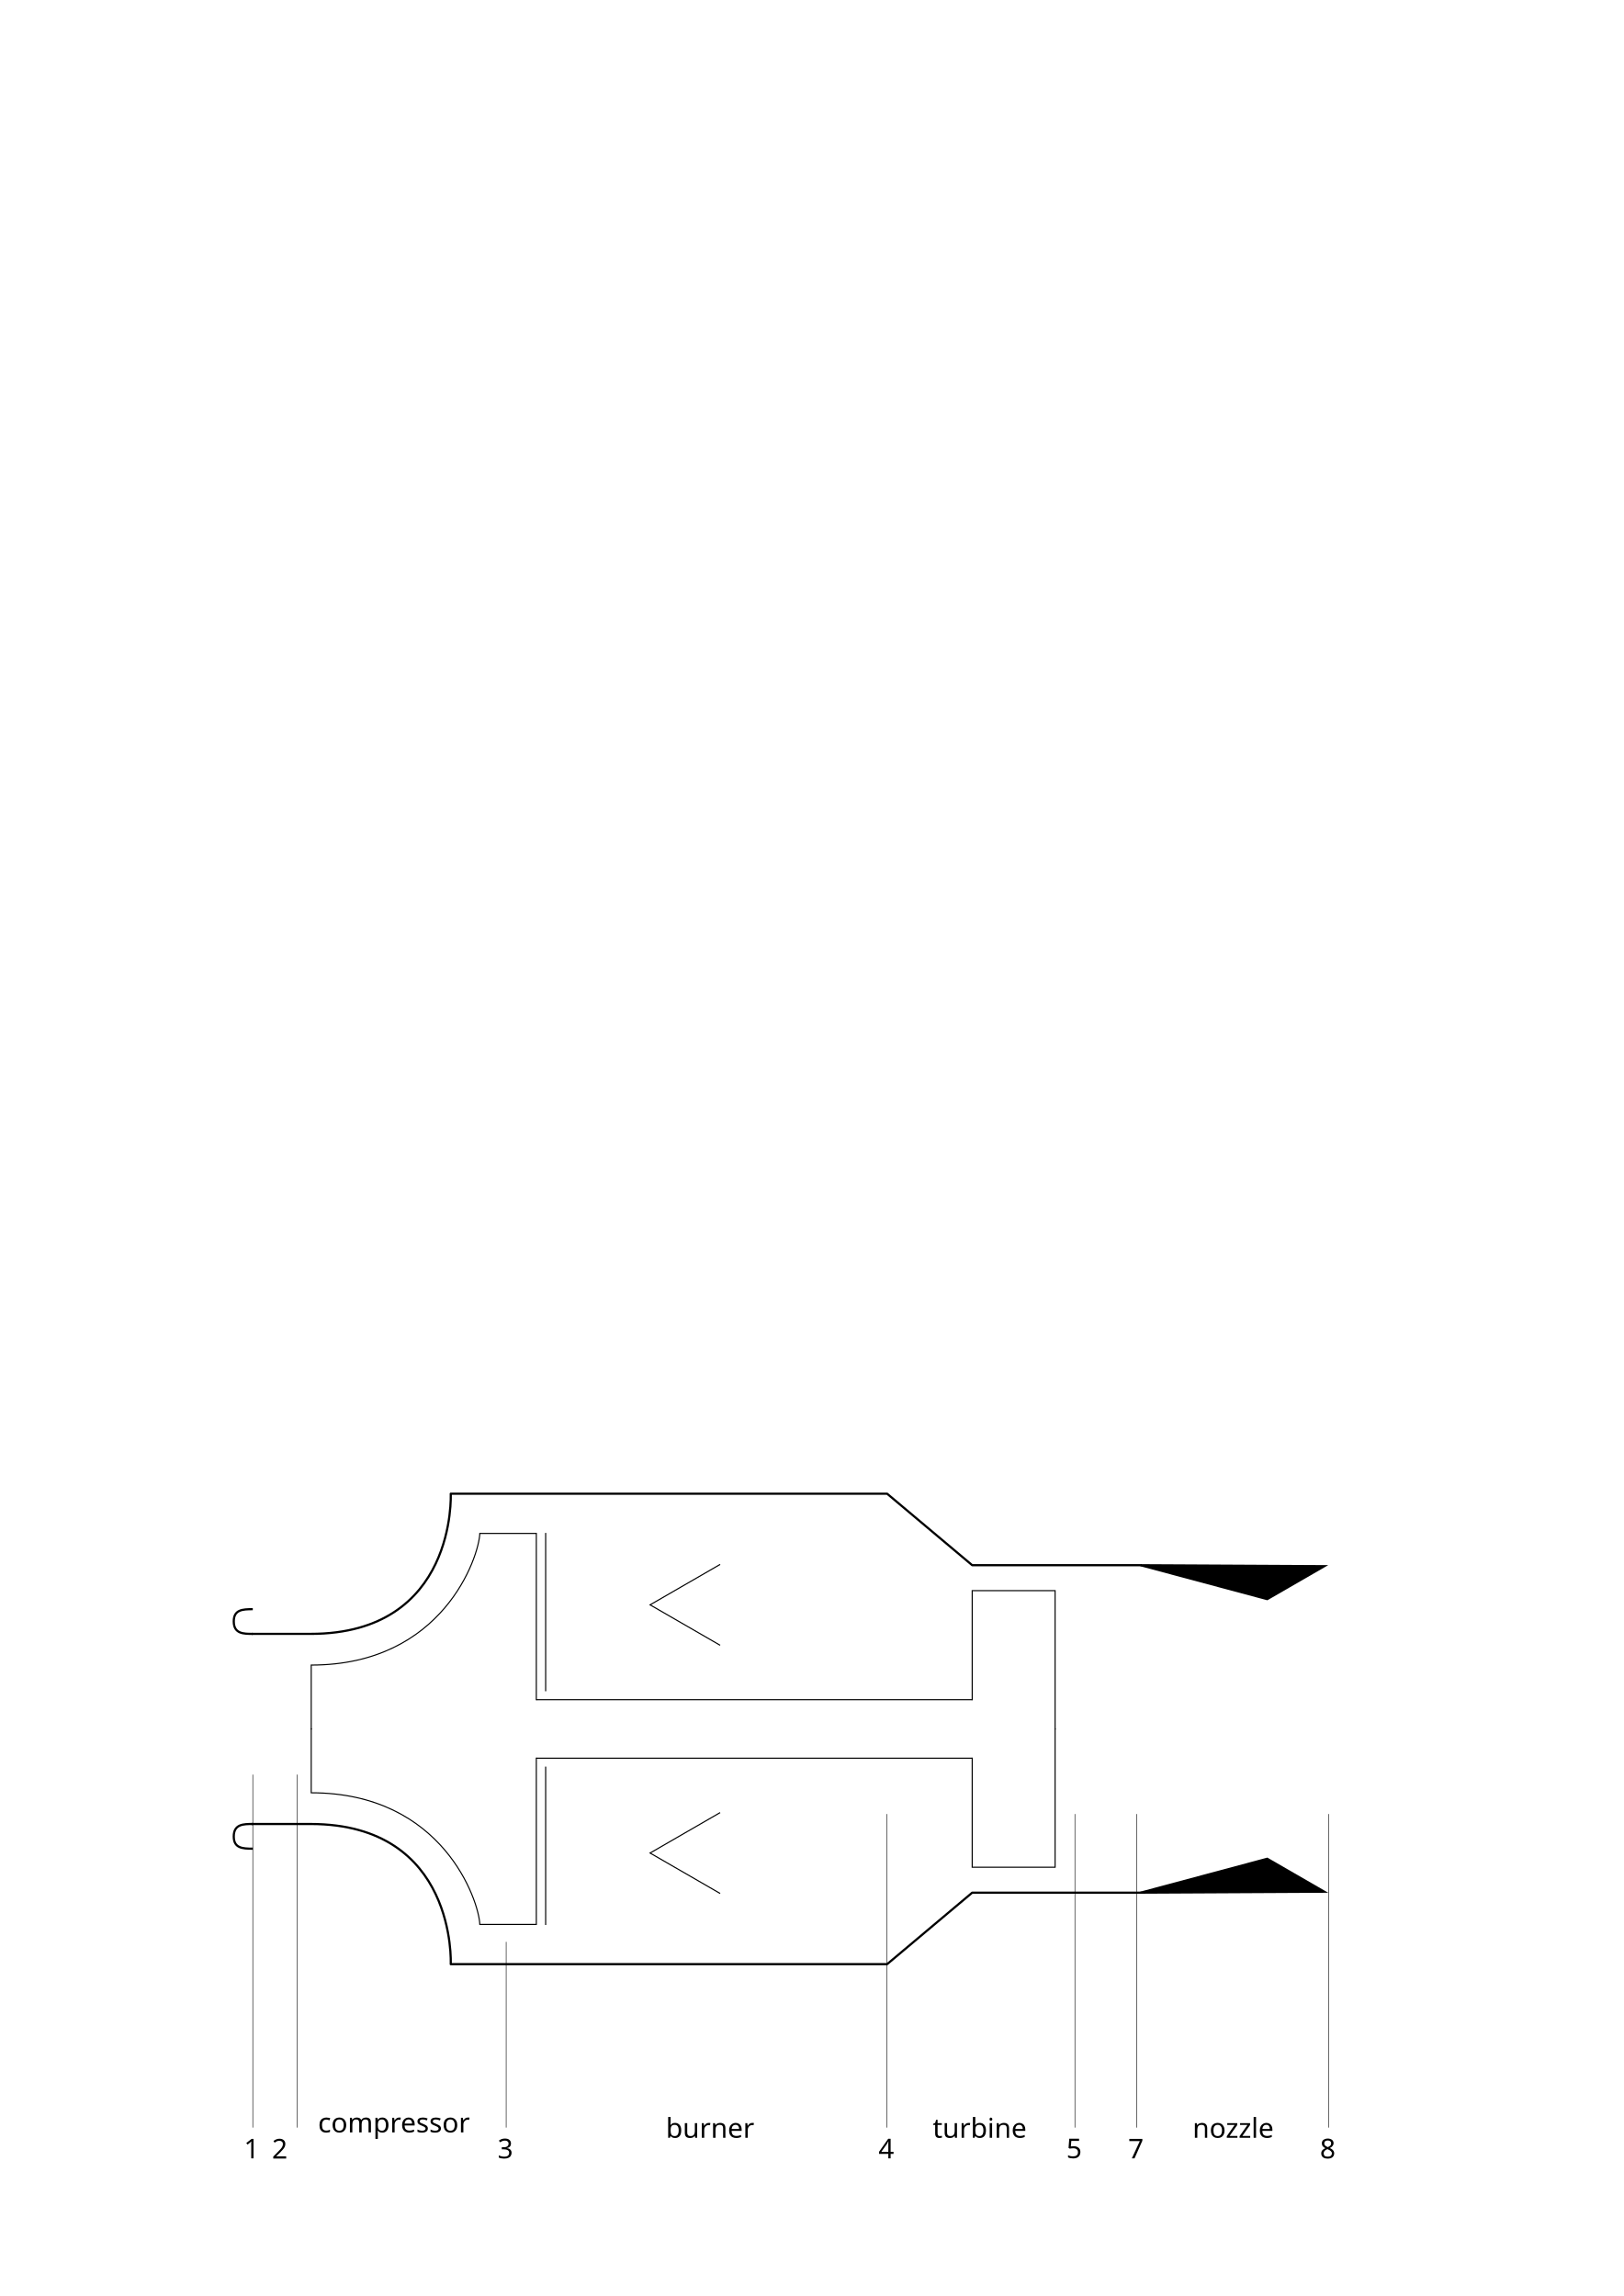
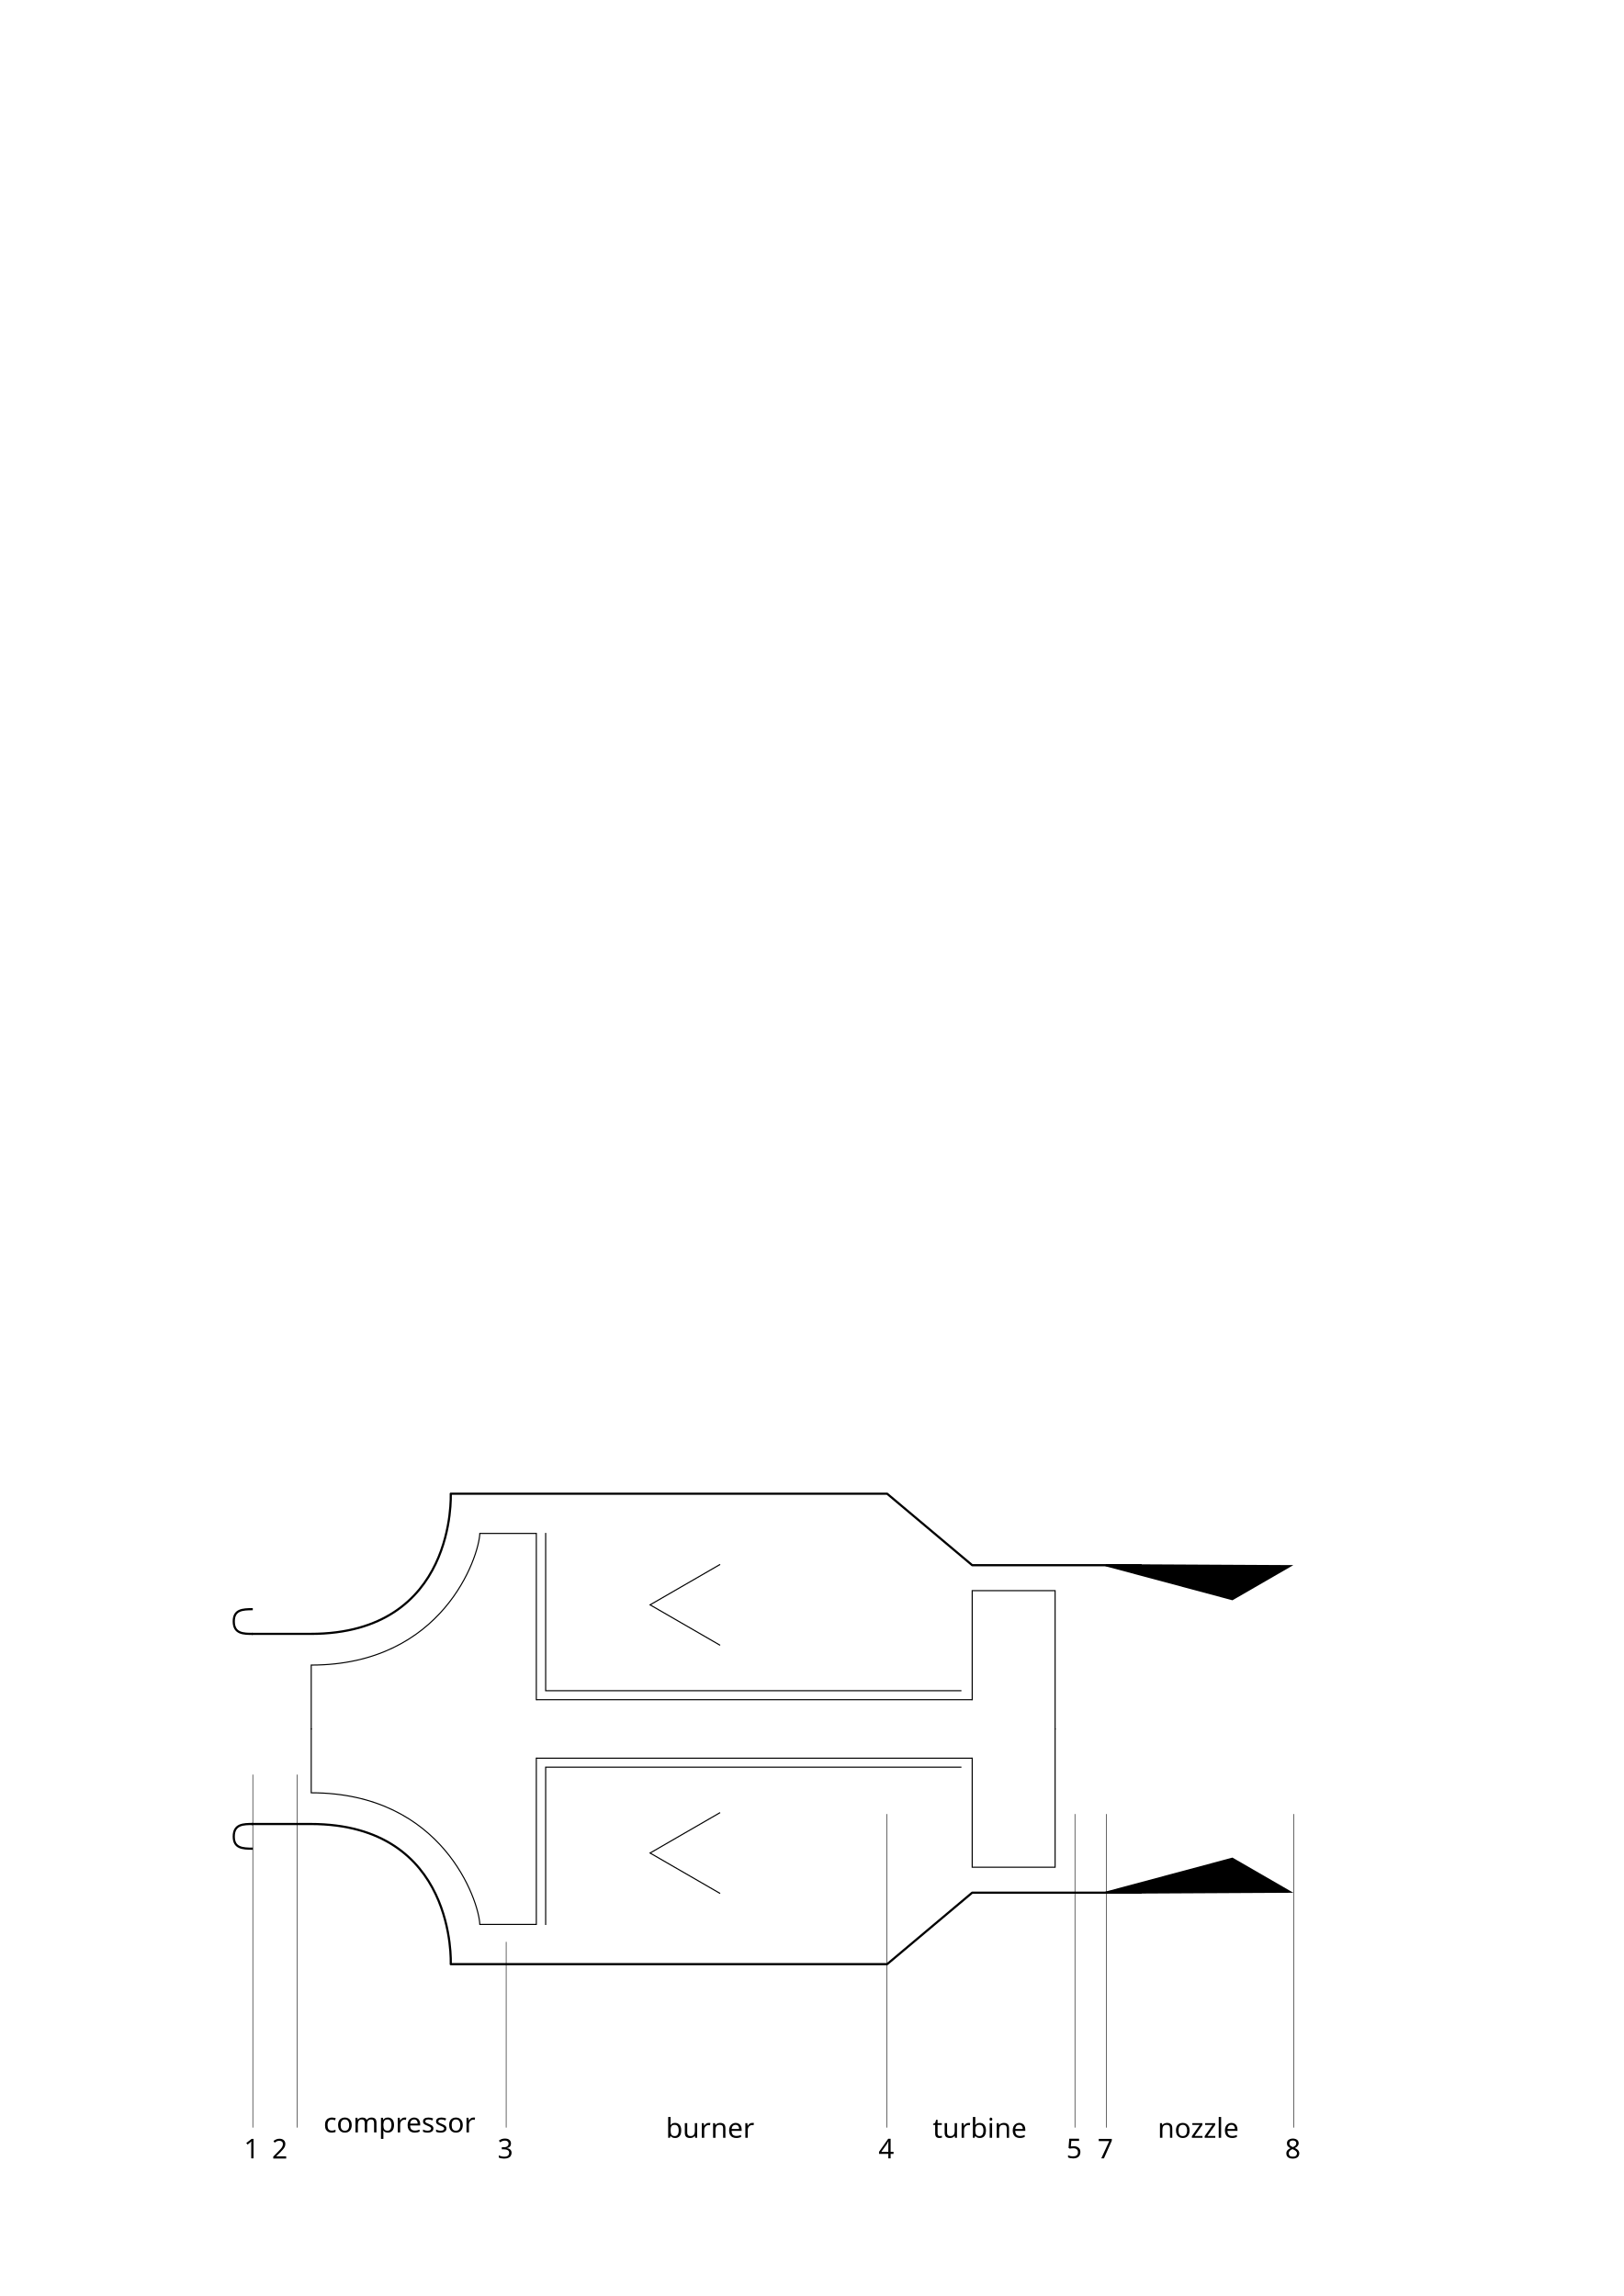
<svg xmlns="http://www.w3.org/2000/svg" width="210mm" height="297mm" viewBox="0 0 210 297" version="1.1" id="svg8">
  <defs id="defs2">
    <marker orient="auto" refY="0.0" refX="0.0" id="DotL" style="overflow:visible">
      <path id="path9453" d="M -2.5,-1.0 C -2.5,1.76 -4.74,4.0 -7.5,4.0 C -10.26,4.0 -12.5,1.76 -12.5,-1.0 C -12.5,-3.76 -10.26,-6.0 -7.5,-6.0 C -4.74,-6.0 -2.5,-3.76 -2.5,-1.0 z " style="fill-rule:evenodd;stroke:#000000;stroke-width:1pt;stroke-opacity:1;fill:#000000;fill-opacity:1" transform="scale(0.8) translate(7.4, 1)" />
    </marker>
    <clipPath id="clipPath3783" clipPathUnits="userSpaceOnUse">
      <path id="path3781" d="M 0,0 H 765 V 482 H 0 Z" />
    </clipPath>
    <clipPath id="clipPath3791" clipPathUnits="userSpaceOnUse">
      <path style="clip-rule:evenodd" id="path3789" d="M 0,0.1 H 765.3 V 481.9 L 0,481.9 Z" />
    </clipPath>
    <clipPath id="clipPath3863" clipPathUnits="userSpaceOnUse">
      <path style="clip-rule:evenodd" id="path3861" d="m 380.5,158.5 h 19.6 v 16.6 h -19.6 z" />
    </clipPath>
    <clipPath id="clipPath3889" clipPathUnits="userSpaceOnUse">
      <path style="clip-rule:evenodd" id="path3887" d="M 0,0.1 H 765.3 V 481.9 L 0,481.9 Z" />
    </clipPath>
    <clipPath id="clipPath3915" clipPathUnits="userSpaceOnUse">
      <path style="clip-rule:evenodd" id="path3913" d="m 460,325.3 h 15.2 v 16.6 H 460 Z" />
    </clipPath>
    <clipPath id="clipPath3935" clipPathUnits="userSpaceOnUse">
      <path style="clip-rule:evenodd" id="path3933" d="M 0,0.1 H 765.3 V 481.9 L 0,481.9 Z" />
    </clipPath>
    <clipPath id="clipPath3943" clipPathUnits="userSpaceOnUse">
      <path style="clip-rule:evenodd" id="path3941" d="M 526.8,325.6 H 542 v 16.6 h -15.2 z" />
    </clipPath>
    <clipPath id="clipPath3963" clipPathUnits="userSpaceOnUse">
      <path style="clip-rule:evenodd" id="path3961" d="M 0,0.1 H 765.3 V 481.9 L 0,481.9 Z" />
    </clipPath>
    <clipPath id="clipPath3971" clipPathUnits="userSpaceOnUse">
      <path style="clip-rule:evenodd" id="path3969" d="M 230.8,217.6 H 250 v 16.6 h -19.2 z" />
    </clipPath>
    <clipPath id="clipPath3997" clipPathUnits="userSpaceOnUse">
      <path style="clip-rule:evenodd" id="path3995" d="M 0,0.1 H 765.3 V 481.9 L 0,481.9 Z" />
    </clipPath>
    <clipPath id="clipPath4005" clipPathUnits="userSpaceOnUse">
      <path style="clip-rule:evenodd" id="path4003" d="m 232.1,367.7 h 29 v 16.6 h -29 z" />
    </clipPath>
    <clipPath id="clipPath4037" clipPathUnits="userSpaceOnUse">
      <path style="clip-rule:evenodd" id="path4035" d="M 0,0.1 H 765.3 V 481.9 L 0,481.9 Z" />
    </clipPath>
    <clipPath id="clipPath4359" clipPathUnits="userSpaceOnUse">
      <path style="clip-rule:evenodd" id="path4357" d="m 100.4,297.4 h 19.2 V 314 h -19.2 z" />
    </clipPath>
    <clipPath id="clipPath4385" clipPathUnits="userSpaceOnUse">
      <path style="clip-rule:evenodd" id="path4383" d="M 0,0.1 H 765.3 V 481.9 L 0,481.9 Z" />
    </clipPath>
  </defs>
  <g id="layer4" style="display:inline">
    <path style="display:inline;fill:none;stroke:#000000;stroke-width:0.141;stroke-linecap:butt;stroke-linejoin:miter;stroke-miterlimit:4;stroke-dasharray:none;stroke-opacity:1" d="m 93.138,202.364 -9.061,5.231 9.061,5.231" id="path8477" />
    <path style="display:inline;fill:none;stroke:#000000;stroke-width:0.141;stroke-linecap:butt;stroke-linejoin:miter;stroke-miterlimit:4;stroke-dasharray:none;stroke-opacity:1" d="M 69.364,219.864 H 125.738" id="path9314" />
-     <path style="display:inline;fill:#000000;fill-opacity:1;stroke:#000000;stroke-width:0.282;stroke-linecap:butt;stroke-linejoin:miter;stroke-miterlimit:4;stroke-dasharray:none;stroke-opacity:1" d="m 163.893,206.854 -16.376,-4.388 c 0.018,0.005 23.754,0.128 23.754,0.128 z" id="path9320" />
+     <path style="display:inline;fill:#000000;fill-opacity:1;stroke:#000000;stroke-width:0.282;stroke-linecap:butt;stroke-linejoin:miter;stroke-miterlimit:4;stroke-dasharray:none;stroke-opacity:1" d="m 159.378,206.854 -16.376,-4.388 c 0.018,0.005 23.754,0.128 23.754,0.128 z" id="path9320" />
    <path style="display:inline;fill:none;stroke:#000000;stroke-width:0.282;stroke-linecap:square;stroke-linejoin:round;stroke-miterlimit:4;stroke-dasharray:none;stroke-opacity:1" d="m 32.693,211.35 h 7.474 c 18.96,0 18.13,-18.13 18.13,-18.13 h 56.44 l 11.001,9.246 h 10.723 11.056" id="path8448" />
    <path style="display:inline;fill:none;stroke:#000000;stroke-width:0.141;stroke-linecap:square;stroke-linejoin:miter;stroke-miterlimit:4;stroke-dasharray:none;stroke-opacity:1" d="m 40.252,223.647 v -8.261 c 17.053,0 21.693,-14.017 21.805,-17.027 h 7.308 l -4e-6,13.531 -3e-6,7.973" id="path8452" />
    <path style="display:inline;fill:none;stroke:#000000;stroke-width:0.141;stroke-linecap:square;stroke-linejoin:miter;stroke-miterlimit:4;stroke-dasharray:none;stroke-opacity:1" d="m 125.738,219.864 v -14.105 h 10.723 v 17.888" id="path8460" />
-     <path style="fill:none;stroke:#000000;stroke-width:0.282;stroke-linecap:butt;stroke-linejoin:miter;stroke-opacity:1;stroke-miterlimit:4;stroke-dasharray:none" d="m 32.693,211.35 c -1.193,0 -2.46,1e-5 -2.46,-1.617 0,-1.505 1.111,-1.577 2.46,-1.577" id="path9676" />
-     <path style="fill:none;stroke:#000000;stroke-width:0.141;stroke-linecap:square;stroke-linejoin:miter;stroke-miterlimit:4;stroke-dasharray:none;stroke-opacity:1" d="M 70.573,218.702 V 198.36" id="path993" />
+     <path style="display:inline;fill:none;stroke:#000000;stroke-width:0.282;stroke-linecap:butt;stroke-linejoin:miter;stroke-opacity:1;stroke-miterlimit:4;stroke-dasharray:none" d="m 32.693,211.35 c -1.193,0 -2.46,1e-5 -2.46,-1.617 0,-1.505 1.111,-1.577 2.46,-1.577" id="path9676" />
+     <path style="display:inline;fill:none;stroke:#000000;stroke-width:0.141;stroke-linecap:square;stroke-linejoin:miter;stroke-miterlimit:4;stroke-dasharray:none;stroke-opacity:1" d="m 70.573,198.36 0,20.342 53.702,0" id="path993" />
  </g>
  <g id="layer5" style="display:inline">
    <flowRoot xml:space="preserve" id="flowRoot899" style="font-style:normal;font-weight:normal;font-size:13.333px;line-height:1.25;font-family:sans-serif;letter-spacing:0px;word-spacing:0px;fill:#000000;fill-opacity:1;stroke:none" transform="scale(0.2645833)">
      <flowRegion id="flowRegion901">
        <rect id="rect903" width="23.484" height="18.183" x="145.211" y="993.22" />
      </flowRegion>
      <flowPara id="flowPara905" />
    </flowRoot>
-     <path style="display:inline;fill:none;stroke:#000000;stroke-width:0.141;stroke-linecap:butt;stroke-linejoin:miter;stroke-miterlimit:4;stroke-dasharray:none;stroke-opacity:1" d="m 93.138,244.931 -9.061,-5.231 9.061,-5.231" id="path8477-1" />
-     <path style="display:inline;fill:none;stroke:#000000;stroke-width:0.141;stroke-linecap:butt;stroke-linejoin:miter;stroke-miterlimit:4;stroke-dasharray:none;stroke-opacity:1" d="M 69.364,227.431 H 125.738" id="path9314-9" />
-     <path style="display:inline;fill:#000000;fill-opacity:1;stroke:#000000;stroke-width:0.282;stroke-linecap:butt;stroke-linejoin:miter;stroke-miterlimit:4;stroke-dasharray:none;stroke-opacity:1" d="m 163.893,240.441 -16.376,4.388 c 0.018,-0.005 23.754,-0.128 23.754,-0.128 z" id="path9320-7" />
-     <path style="display:inline;fill:none;stroke:#000000;stroke-width:0.282;stroke-linecap:square;stroke-linejoin:round;stroke-miterlimit:4;stroke-dasharray:none;stroke-opacity:1" d="m 32.693,235.944 h 7.474 c 18.96,0 18.13,18.13 18.13,18.13 h 56.44 l 11.001,-9.246 h 10.723 11.056" id="path8448-6" />
-     <path style="display:inline;fill:none;stroke:#000000;stroke-width:0.141;stroke-linecap:square;stroke-linejoin:miter;stroke-miterlimit:4;stroke-dasharray:none;stroke-opacity:1" d="m 40.252,223.647 v 8.261 c 17.053,0 21.693,14.017 21.805,17.027 h 7.308 l -3e-6,-13.531 -2e-6,-7.973" id="path8452-3" />
-     <path style="display:inline;fill:none;stroke:#000000;stroke-width:0.141;stroke-linecap:square;stroke-linejoin:miter;stroke-miterlimit:4;stroke-dasharray:none;stroke-opacity:1" d="m 125.738,227.431 v 14.105 h 10.723 v -17.888" id="path8460-4" />
-     <path style="display:inline;fill:none;stroke:#000000;stroke-width:0.282;stroke-linecap:butt;stroke-linejoin:miter;stroke-miterlimit:4;stroke-dasharray:none;stroke-opacity:1" d="m 32.693,235.944 c -1.193,0 -2.46,-1e-5 -2.46,1.617 0,1.505 1.111,1.577 2.46,1.577" id="path9676-6" />
-     <path style="display:inline;fill:none;stroke:#000000;stroke-width:0.141;stroke-linecap:square;stroke-linejoin:miter;stroke-miterlimit:4;stroke-dasharray:none;stroke-opacity:1" d="m 70.573,228.592 v 20.342" id="path993-3" />
  </g>
  <g id="layer6" style="display:inline">
-     <path style="fill:none;stroke:#000000;stroke-width:0.071;stroke-linecap:butt;stroke-linejoin:miter;stroke-miterlimit:4;stroke-dasharray:none;stroke-opacity:1" d="m 32.693,229.554 v 45.663" id="path9723" />
-     <path style="fill:none;stroke:#000000;stroke-width:0.071;stroke-linecap:butt;stroke-linejoin:miter;stroke-miterlimit:4;stroke-dasharray:none;stroke-opacity:1" d="m 38.421,229.554 v 45.663" id="path9727" />
-     <path style="fill:none;stroke:#000000;stroke-width:0.071;stroke-linecap:butt;stroke-linejoin:miter;stroke-miterlimit:4;stroke-dasharray:none;stroke-opacity:1" d="m 65.466,251.191 v 24.026" id="path9729" />
-     <path style="fill:none;stroke:#000000;stroke-width:0.071;stroke-linecap:butt;stroke-linejoin:miter;stroke-miterlimit:4;stroke-dasharray:none;stroke-opacity:1" d="m 114.718,234.655 v 40.563" id="path9731" />
-     <path style="fill:none;stroke:#000000;stroke-width:0.071;stroke-linecap:butt;stroke-linejoin:miter;stroke-miterlimit:4;stroke-dasharray:none;stroke-opacity:1" d="m 139.022,234.655 v 40.563" id="path9733" />
-     <path style="fill:none;stroke:#000000;stroke-width:0.071;stroke-linecap:butt;stroke-linejoin:miter;stroke-miterlimit:4;stroke-dasharray:none;stroke-opacity:1" d="m 147.036,234.655 v 40.563" id="path9735" />
-     <path style="fill:none;stroke:#000000;stroke-width:0.071;stroke-linecap:butt;stroke-linejoin:miter;stroke-miterlimit:4;stroke-dasharray:none;stroke-opacity:1" d="m 171.831,234.655 v 40.563" id="path9739" />
+     <path style="fill:none;stroke:#000000;stroke-width:0.071;stroke-linecap:butt;stroke-linejoin:miter;stroke-miterlimit:4;stroke-dasharray:none;stroke-opacity:1" d="m 32.693,229.554 0,45.663" id="path9723" />
+     <path style="fill:none;stroke:#000000;stroke-width:0.071;stroke-linecap:butt;stroke-linejoin:miter;stroke-miterlimit:4;stroke-dasharray:none;stroke-opacity:1" d="m 38.421,229.554 0,45.663" id="path9727" />
+     <path style="fill:none;stroke:#000000;stroke-width:0.071;stroke-linecap:butt;stroke-linejoin:miter;stroke-miterlimit:4;stroke-dasharray:none;stroke-opacity:1" d="m 65.466,251.191 0,24.026" id="path9729" />
+     <path style="fill:none;stroke:#000000;stroke-width:0.071;stroke-linecap:butt;stroke-linejoin:miter;stroke-miterlimit:4;stroke-dasharray:none;stroke-opacity:1" d="m 114.718,234.655 0,40.563" id="path9731" />
+     <path style="fill:none;stroke:#000000;stroke-width:0.071;stroke-linecap:butt;stroke-linejoin:miter;stroke-miterlimit:4;stroke-dasharray:none;stroke-opacity:1" d="m 139.022,234.655 0,40.563" id="path9733" />
+     <path style="fill:none;stroke:#000000;stroke-width:0.071;stroke-linecap:butt;stroke-linejoin:miter;stroke-miterlimit:4;stroke-dasharray:none;stroke-opacity:1" d="m 143.085,234.655 0,40.563" id="path9735" />
+     <path style="fill:none;stroke:#000000;stroke-width:0.071;stroke-linecap:butt;stroke-linejoin:miter;stroke-miterlimit:4;stroke-dasharray:none;stroke-opacity:1" d="m 167.315,234.655 0,40.563" id="path9739" />
    <text xml:space="preserve" style="font-style:normal;font-weight:normal;font-size:3.528px;line-height:1.25;font-family:sans-serif;letter-spacing:0px;word-spacing:0px;fill:#000000;fill-opacity:1;stroke:none;stroke-width:0.265" x="176.413" y="279.196" id="text949">
-       <tspan id="tspan947" x="176.413" y="282.318" style="stroke-width:0.265" />
+       <tspan id="tspan947" x="176.413" y="279.196" style="stroke-width:0.265" />
    </text>
    <text xml:space="preserve" style="font-style:normal;font-weight:normal;font-size:3.528px;line-height:1.25;font-family:sans-serif;letter-spacing:0px;word-spacing:0px;fill:#000000;fill-opacity:1;stroke:none;stroke-width:0.265" x="31.54" y="279.198" id="text909">
      <tspan id="tspan907" x="31.54" y="279.198" style="stroke-width:0.265">1</tspan>
      <tspan x="31.54" y="283.608" style="stroke-width:0.265" id="tspan911" />
    </text>
    <text xml:space="preserve" style="font-style:normal;font-weight:normal;font-size:3.528px;line-height:1.25;font-family:sans-serif;text-align:center;letter-spacing:0px;word-spacing:0px;text-anchor:middle;fill:#000000;fill-opacity:1;stroke:none;stroke-width:0.265" x="38.469" y="279.221" id="text915">
      <tspan id="tspan913" x="38.469" y="279.221" style="text-align:center;text-anchor:middle;stroke-width:0.265">2</tspan>
    </text>
    <text xml:space="preserve" style="font-style:normal;font-weight:normal;font-size:3.528px;line-height:1.25;font-family:sans-serif;letter-spacing:0px;word-spacing:0px;fill:#000000;fill-opacity:1;stroke:none;stroke-width:0.265" x="64.351" y="279.196" id="text927">
      <tspan id="tspan925" x="64.351" y="279.196" style="stroke-width:0.265">3</tspan>
      <tspan x="64.351" y="283.606" style="stroke-width:0.265" id="tspan929" />
    </text>
    <text xml:space="preserve" style="font-style:normal;font-weight:normal;font-size:3.528px;line-height:1.25;font-family:sans-serif;letter-spacing:0px;word-spacing:0px;fill:#000000;fill-opacity:1;stroke:none;stroke-width:0.265" x="113.609" y="279.198" id="text933">
      <tspan id="tspan931" x="113.609" y="279.198" style="stroke-width:0.265">4</tspan>
    </text>
    <text xml:space="preserve" style="font-style:normal;font-weight:normal;font-size:3.528px;line-height:1.25;font-family:sans-serif;letter-spacing:0px;word-spacing:0px;fill:#000000;fill-opacity:1;stroke:none;stroke-width:0.265" x="137.918" y="279.173" id="text937">
      <tspan id="tspan935" x="137.918" y="279.173" style="stroke-width:0.265">5</tspan>
    </text>
-     <text xml:space="preserve" style="font-style:normal;font-weight:normal;font-size:3.528px;line-height:1.25;font-family:sans-serif;letter-spacing:0px;word-spacing:0px;fill:#000000;fill-opacity:1;stroke:none;stroke-width:0.265" x="145.901" y="279.196" id="text941">
-       <tspan x="145.901" y="279.196" style="stroke-width:0.265" id="tspan963">7</tspan>
+     <text xml:space="preserve" style="font-style:normal;font-weight:normal;font-size:3.528px;line-height:1.25;font-family:sans-serif;letter-spacing:0px;word-spacing:0px;fill:#000000;fill-opacity:1;stroke:none;stroke-width:0.265" x="141.95" y="279.196" id="text941">
+       <tspan x="141.95" y="279.196" style="stroke-width:0.265" id="tspan963">7</tspan>
    </text>
-     <text xml:space="preserve" style="font-style:normal;font-weight:normal;font-size:3.528px;line-height:1.25;font-family:sans-serif;letter-spacing:0px;word-spacing:0px;fill:#000000;fill-opacity:1;stroke:none;stroke-width:0.265" x="170.709" y="279.196" id="text945">
-       <tspan x="170.709" y="279.196" style="stroke-width:0.265" id="tspan951">8</tspan>
+     <text xml:space="preserve" style="font-style:normal;font-weight:normal;font-size:3.528px;line-height:1.25;font-family:sans-serif;letter-spacing:0px;word-spacing:0px;fill:#000000;fill-opacity:1;stroke:none;stroke-width:0.265" x="166.194" y="279.196" id="text945">
+       <tspan x="166.194" y="279.196" style="stroke-width:0.265" id="tspan951">8</tspan>
    </text>
-     <text xml:space="preserve" style="font-style:normal;font-weight:normal;font-size:3.528px;line-height:1.25;font-family:sans-serif;letter-spacing:0px;word-spacing:0px;display:inline;fill:#000000;fill-opacity:1;stroke:none;stroke-width:0.45" x="41.133" y="275.839" id="text883">
-       <tspan id="tspan881" x="41.133" y="275.839" style="font-size:3.528px;stroke-width:0.45">compressor</tspan>
+     <text xml:space="preserve" style="font-style:normal;font-weight:normal;font-size:3.528px;line-height:1.25;font-family:sans-serif;letter-spacing:0px;word-spacing:0px;display:inline;fill:#000000;fill-opacity:1;stroke:none;stroke-width:0.45" x="41.846" y="275.839" id="text883">
+       <tspan id="tspan881" x="41.846" y="275.839" style="font-size:3.528px;stroke-width:0.45">compressor</tspan>
    </text>
    <text xml:space="preserve" style="font-style:normal;font-weight:normal;font-size:5.998px;line-height:1.25;font-family:sans-serif;letter-spacing:0px;word-spacing:0px;display:inline;fill:#000000;fill-opacity:1;stroke:none;stroke-width:0.45" x="86.12" y="276.533" id="text887">
      <tspan id="tspan885" x="86.12" y="276.533" style="font-size:3.528px;stroke-width:0.45">burner</tspan>
    </text>
    <text xml:space="preserve" style="font-style:normal;font-weight:normal;font-size:5.998px;line-height:1.25;font-family:sans-serif;letter-spacing:0px;word-spacing:0px;display:inline;fill:#000000;fill-opacity:1;stroke:none;stroke-width:0.45" x="120.623" y="276.533" id="text891">
      <tspan id="tspan889" x="120.623" y="276.533" style="font-size:3.528px;stroke-width:0.45">turbine</tspan>
    </text>
-     <text xml:space="preserve" style="font-style:normal;font-weight:normal;font-size:5.998px;line-height:1.25;font-family:sans-serif;letter-spacing:0px;word-spacing:0px;display:inline;fill:#000000;fill-opacity:1;stroke:none;stroke-width:0.45" x="154.242" y="276.533" id="text895">
-       <tspan id="tspan893" x="154.242" y="276.533" style="font-size:3.528px;stroke-width:0.45">nozzle</tspan>
+     <text xml:space="preserve" style="font-style:normal;font-weight:normal;font-size:5.998px;line-height:1.25;font-family:sans-serif;letter-spacing:0px;word-spacing:0px;display:inline;fill:#000000;fill-opacity:1;stroke:none;stroke-width:0.45" x="149.726" y="276.533" id="text895">
+       <tspan id="tspan893" x="149.726" y="276.533" style="font-size:3.528px;stroke-width:0.45">nozzle</tspan>
    </text>
  </g>
+   <path style="display:inline;fill:none;stroke:#000000;stroke-width:0.141;stroke-linecap:butt;stroke-linejoin:miter;stroke-miterlimit:4;stroke-dasharray:none;stroke-opacity:1" d="m 93.138,244.931 -9.061,-5.231 9.061,-5.231" id="path8477-0" />
+   <path style="display:inline;fill:none;stroke:#000000;stroke-width:0.141;stroke-linecap:butt;stroke-linejoin:miter;stroke-miterlimit:4;stroke-dasharray:none;stroke-opacity:1" d="m 69.364,227.431 56.374,0" id="path9314-6" />
+   <path style="display:inline;fill:#000000;fill-opacity:1;stroke:#000000;stroke-width:0.282;stroke-linecap:butt;stroke-linejoin:miter;stroke-miterlimit:4;stroke-dasharray:none;stroke-opacity:1" d="m 159.378,240.441 -16.376,4.388 c 0.018,-0.005 23.754,-0.128 23.754,-0.128 z" id="path9320-2" />
+   <path style="display:inline;fill:none;stroke:#000000;stroke-width:0.282;stroke-linecap:square;stroke-linejoin:round;stroke-miterlimit:4;stroke-dasharray:none;stroke-opacity:1" d="m 32.693,235.944 7.474,0 c 18.96,0 18.13,18.13 18.13,18.13 l 56.44,0 11.001,-9.246 10.723,0 11.056,0" id="path8448-6" />
+   <path style="display:inline;fill:none;stroke:#000000;stroke-width:0.141;stroke-linecap:square;stroke-linejoin:miter;stroke-miterlimit:4;stroke-dasharray:none;stroke-opacity:1" d="m 40.252,223.647 0,8.261 c 17.053,0 21.693,14.017 21.805,17.027 l 7.308,0 -3e-6,-13.531 -3e-6,-7.973" id="path8452-1" />
+   <path style="display:inline;fill:none;stroke:#000000;stroke-width:0.141;stroke-linecap:square;stroke-linejoin:miter;stroke-miterlimit:4;stroke-dasharray:none;stroke-opacity:1" d="m 125.738,227.431 0,14.105 10.723,0 0,-17.888" id="path8460-8" />
+   <path style="display:inline;fill:none;stroke:#000000;stroke-width:0.282;stroke-linecap:butt;stroke-linejoin:miter;stroke-miterlimit:4;stroke-dasharray:none;stroke-opacity:1" d="m 32.693,235.944 c -1.193,0 -2.46,-1e-5 -2.46,1.617 0,1.505 1.111,1.577 2.46,1.577" id="path9676-7" />
+   <path style="display:inline;fill:none;stroke:#000000;stroke-width:0.141;stroke-linecap:square;stroke-linejoin:miter;stroke-miterlimit:4;stroke-dasharray:none;stroke-opacity:1" d="m 70.573,248.935 0,-20.342 53.702,0" id="path993-9" />
</svg>
